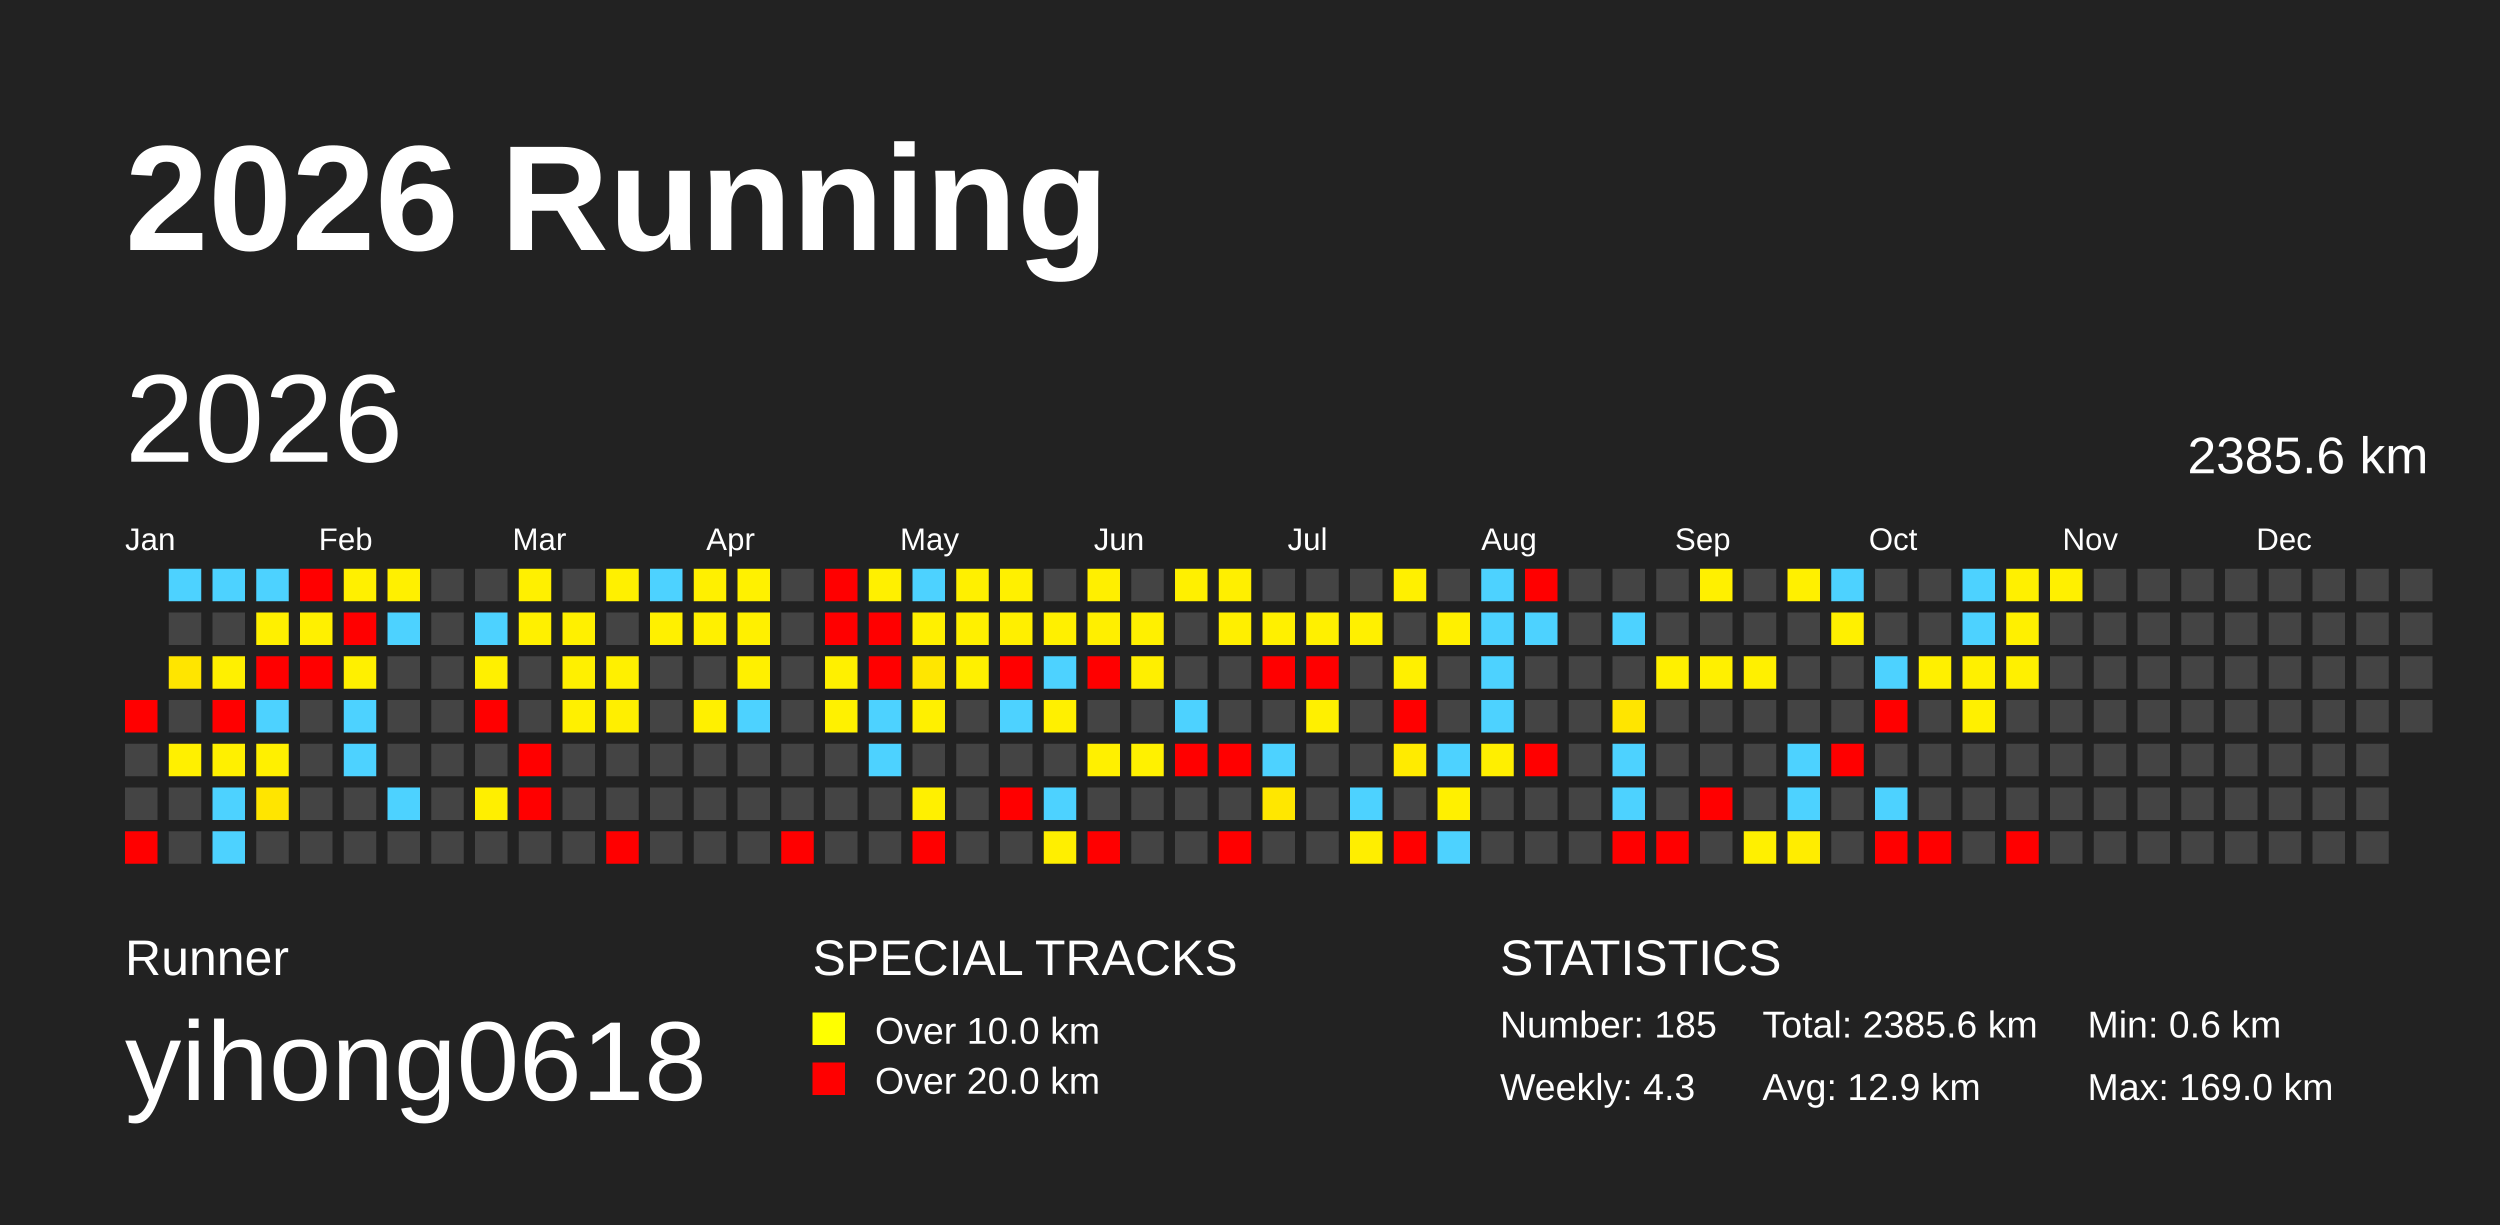
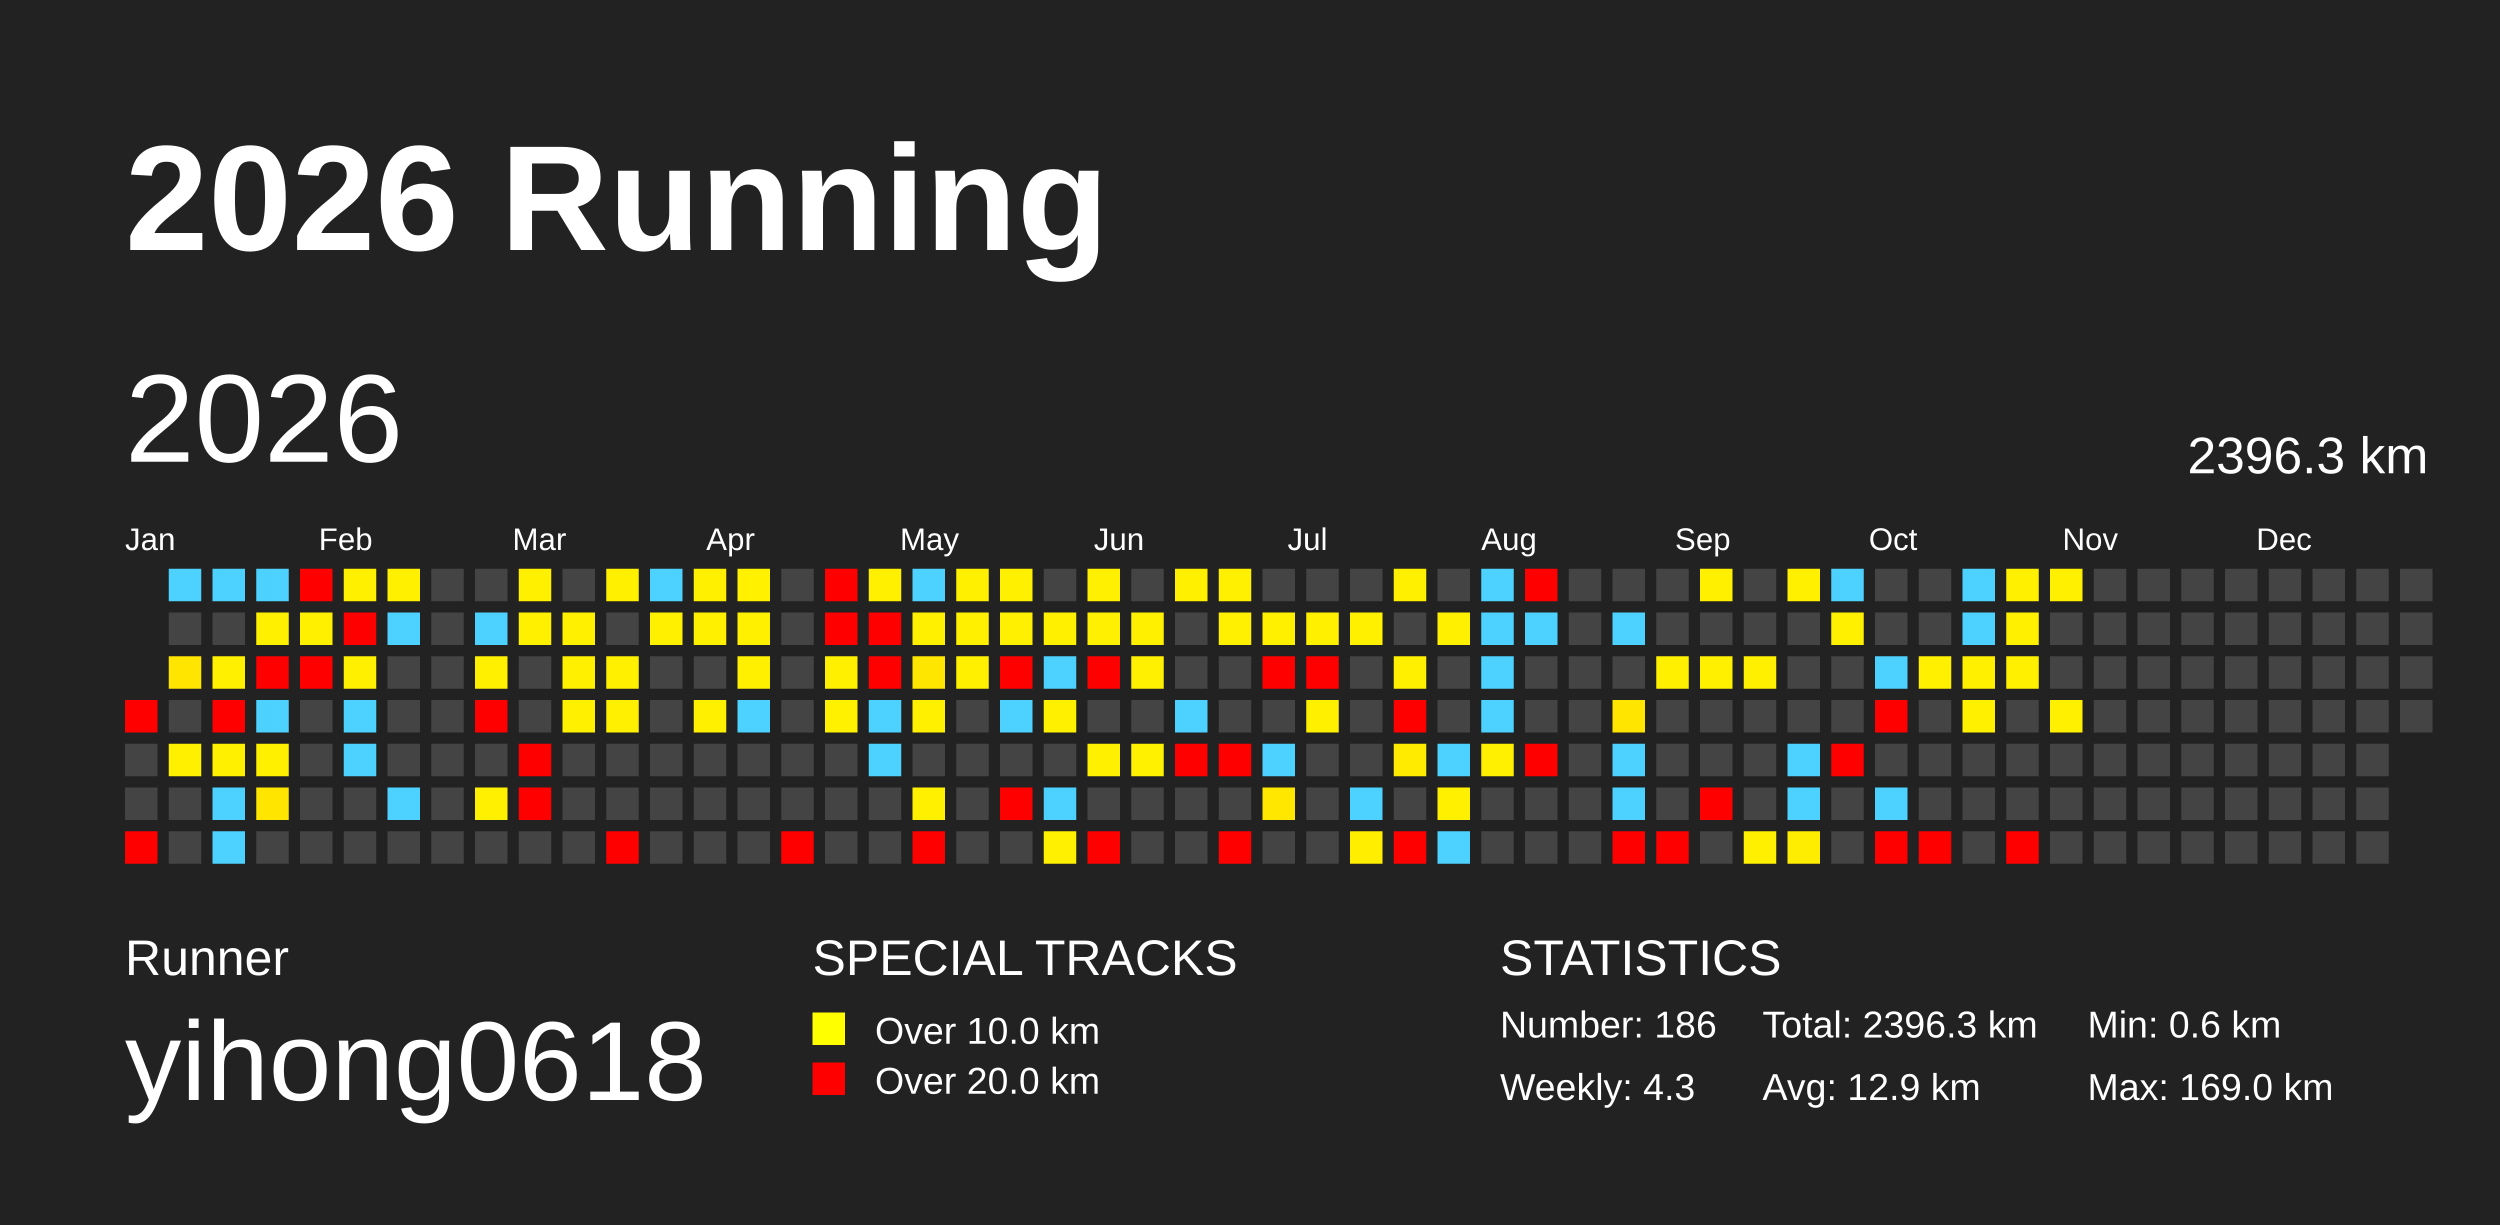
<svg xmlns="http://www.w3.org/2000/svg" baseProfile="full" height="98mm" version="1.1" viewBox="0,0,200,98" width="200mm">
  <defs />
  <rect fill="#222222" height="98" width="200" x="0" y="0" />
  <text fill="#FFFFFF" style="font-size:12px; font-family:Arial; font-weight:bold;" x="10" y="20">2026 Running</text>
  <text fill="#FFFFFF" style="font-size:4px; font-family:Arial" x="10" y="78">Runner</text>
  <text fill="#FFFFFF" style="font-size:9px; font-family:Arial" x="10" y="88">yihong0618</text>
  <text fill="#FFFFFF" style="font-size:4px; font-family:Arial" x="65" y="78">SPECIAL TRACKS</text>
  <rect fill="yellow" height="2.6" width="2.6" x="65" y="81" />
  <text fill="#FFFFFF" style="font-size:3px; font-family:Arial" x="70" y="83.5">Over 10.0 km</text>
  <rect fill="red" height="2.6" width="2.6" x="65" y="85" />
  <text fill="#FFFFFF" style="font-size:3px; font-family:Arial" x="70" y="87.5">Over 20.0 km</text>
  <text fill="#FFFFFF" style="font-size:4px; font-family:Arial" x="120" y="78">STATISTICS</text>
-   <text fill="#FFFFFF" style="font-size:3px; font-family:Arial" x="120" y="83">Number: 185</text>
+   <text fill="#FFFFFF" style="font-size:3px; font-family:Arial" x="120" y="83">Number: 186</text>
  <text fill="#FFFFFF" style="font-size:3px; font-family:Arial" x="120" y="88">Weekly: 4.3</text>
-   <text fill="#FFFFFF" style="font-size:3px; font-family:Arial" x="141" y="83">Total: 2385.6 km</text>
+   <text fill="#FFFFFF" style="font-size:3px; font-family:Arial" x="141" y="83">Total: 2396.3 km</text>
  <text fill="#FFFFFF" style="font-size:3px; font-family:Arial" x="141" y="88">Avg: 12.9 km</text>
  <text fill="#FFFFFF" style="font-size:3px; font-family:Arial" x="167" y="83">Min: 0.6 km</text>
  <text fill="#FFFFFF" style="font-size:3px; font-family:Arial" x="167" y="88">Max: 169.0 km</text>
  <text dominant-baseline="hanging" fill="#FFFFFF" style="font-size:10.0px; font-family:Arial;" x="10" y="30">2026</text>
-   <text dominant-baseline="hanging" fill="#FFFFFF" style="font-size:4.125px; font-family:Arial;" x="175" y="35">2385.6 km</text>
+   <text dominant-baseline="hanging" fill="#FFFFFF" style="font-size:4.125px; font-family:Arial;" x="175" y="35">2396.3 km</text>
  <text fill="#FFFFFF" style="font-size:2.5px; font-family:Arial" x="10.0" y="44">Jan</text>
  <text fill="#FFFFFF" style="font-size:2.5px; font-family:Arial" x="25.5" y="44">Feb</text>
  <text fill="#FFFFFF" style="font-size:2.5px; font-family:Arial" x="41.0" y="44">Mar</text>
  <text fill="#FFFFFF" style="font-size:2.5px; font-family:Arial" x="56.5" y="44">Apr</text>
  <text fill="#FFFFFF" style="font-size:2.5px; font-family:Arial" x="72.0" y="44">May</text>
  <text fill="#FFFFFF" style="font-size:2.5px; font-family:Arial" x="87.5" y="44">Jun</text>
  <text fill="#FFFFFF" style="font-size:2.5px; font-family:Arial" x="103.0" y="44">Jul</text>
  <text fill="#FFFFFF" style="font-size:2.5px; font-family:Arial" x="118.5" y="44">Aug</text>
  <text fill="#FFFFFF" style="font-size:2.5px; font-family:Arial" x="134.0" y="44">Sep</text>
  <text fill="#FFFFFF" style="font-size:2.5px; font-family:Arial" x="149.5" y="44">Oct</text>
  <text fill="#FFFFFF" style="font-size:2.5px; font-family:Arial" x="165.0" y="44">Nov</text>
  <text fill="#FFFFFF" style="font-size:2.5px; font-family:Arial" x="180.5" y="44">Dec</text>
  <rect fill="red" height="2.6" width="2.6" x="10.0" y="56.0" />
  <rect fill="#444444" height="2.6" width="2.6" x="10.0" y="59.5" />
  <rect fill="#444444" height="2.6" width="2.6" x="10.0" y="63.0" />
  <rect fill="red" height="2.6" width="2.6" x="10.0" y="66.5" />
  <rect fill="#4dd2ff" height="2.6" width="2.6" x="13.5" y="45.5" />
  <rect fill="#444444" height="2.6" width="2.6" x="13.5" y="49.0" />
  <rect fill="#ffe500" height="2.6" width="2.6" x="13.5" y="52.5" />
  <rect fill="#444444" height="2.6" width="2.6" x="13.5" y="56.0" />
  <rect fill="#fff000" height="2.6" width="2.6" x="13.5" y="59.5" />
  <rect fill="#444444" height="2.6" width="2.6" x="13.5" y="63.0" />
  <rect fill="#444444" height="2.6" width="2.6" x="13.5" y="66.5" />
  <rect fill="#4dd2ff" height="2.6" width="2.6" x="17.0" y="45.5" />
  <rect fill="#444444" height="2.6" width="2.6" x="17.0" y="49.0" />
  <rect fill="#fff000" height="2.6" width="2.6" x="17.0" y="52.5" />
  <rect fill="red" height="2.6" width="2.6" x="17.0" y="56.0" />
  <rect fill="#fff000" height="2.6" width="2.6" x="17.0" y="59.5" />
  <rect fill="#4dd2ff" height="2.6" width="2.6" x="17.0" y="63.0" />
  <rect fill="#4dd2ff" height="2.6" width="2.6" x="17.0" y="66.5" />
  <rect fill="#4dd2ff" height="2.6" width="2.6" x="20.5" y="45.5" />
  <rect fill="#fff000" height="2.6" width="2.6" x="20.5" y="49.0" />
  <rect fill="red" height="2.6" width="2.6" x="20.5" y="52.5" />
  <rect fill="#4dd2ff" height="2.6" width="2.6" x="20.5" y="56.0" />
  <rect fill="#fff000" height="2.6" width="2.6" x="20.5" y="59.5" />
  <rect fill="#ffe500" height="2.6" width="2.6" x="20.5" y="63.0" />
  <rect fill="#444444" height="2.6" width="2.6" x="20.5" y="66.5" />
  <rect fill="red" height="2.6" width="2.6" x="24.0" y="45.5" />
  <rect fill="#fff000" height="2.6" width="2.6" x="24.0" y="49.0" />
  <rect fill="red" height="2.6" width="2.6" x="24.0" y="52.5" />
  <rect fill="#444444" height="2.6" width="2.6" x="24.0" y="56.0" />
  <rect fill="#444444" height="2.6" width="2.6" x="24.0" y="59.5" />
  <rect fill="#444444" height="2.6" width="2.6" x="24.0" y="63.0" />
  <rect fill="#444444" height="2.6" width="2.6" x="24.0" y="66.5" />
  <rect fill="#fff000" height="2.6" width="2.6" x="27.5" y="45.5" />
  <rect fill="red" height="2.6" width="2.6" x="27.5" y="49.0" />
  <rect fill="#fff000" height="2.6" width="2.6" x="27.5" y="52.5" />
  <rect fill="#4dd2ff" height="2.6" width="2.6" x="27.5" y="56.0" />
  <rect fill="#4dd2ff" height="2.6" width="2.6" x="27.5" y="59.5" />
  <rect fill="#444444" height="2.6" width="2.6" x="27.5" y="63.0" />
  <rect fill="#444444" height="2.6" width="2.6" x="27.5" y="66.5" />
  <rect fill="#fff000" height="2.6" width="2.6" x="31.0" y="45.5" />
  <rect fill="#4dd2ff" height="2.6" width="2.6" x="31.0" y="49.0" />
  <rect fill="#444444" height="2.6" width="2.6" x="31.0" y="52.5" />
  <rect fill="#444444" height="2.6" width="2.6" x="31.0" y="56.0" />
  <rect fill="#444444" height="2.6" width="2.6" x="31.0" y="59.5" />
  <rect fill="#4dd2ff" height="2.6" width="2.6" x="31.0" y="63.0" />
  <rect fill="#444444" height="2.6" width="2.6" x="31.0" y="66.5" />
  <rect fill="#444444" height="2.6" width="2.6" x="34.5" y="45.5" />
  <rect fill="#444444" height="2.6" width="2.6" x="34.5" y="49.0" />
  <rect fill="#444444" height="2.6" width="2.6" x="34.5" y="52.5" />
  <rect fill="#444444" height="2.6" width="2.6" x="34.5" y="56.0" />
  <rect fill="#444444" height="2.6" width="2.6" x="34.5" y="59.5" />
  <rect fill="#444444" height="2.6" width="2.6" x="34.5" y="63.0" />
  <rect fill="#444444" height="2.6" width="2.6" x="34.5" y="66.5" />
  <rect fill="#444444" height="2.6" width="2.6" x="38.0" y="45.5" />
  <rect fill="#4dd2ff" height="2.6" width="2.6" x="38.0" y="49.0" />
  <rect fill="#fff000" height="2.6" width="2.6" x="38.0" y="52.5" />
  <rect fill="red" height="2.6" width="2.6" x="38.0" y="56.0" />
  <rect fill="#444444" height="2.6" width="2.6" x="38.0" y="59.5" />
  <rect fill="#ffef00" height="2.6" width="2.6" x="38.0" y="63.0" />
  <rect fill="#444444" height="2.6" width="2.6" x="38.0" y="66.5" />
  <rect fill="#fff000" height="2.6" width="2.6" x="41.5" y="45.5" />
  <rect fill="#fff000" height="2.6" width="2.6" x="41.5" y="49.0" />
  <rect fill="#444444" height="2.6" width="2.6" x="41.5" y="52.5" />
  <rect fill="#444444" height="2.6" width="2.6" x="41.5" y="56.0" />
  <rect fill="red" height="2.6" width="2.6" x="41.5" y="59.5" />
  <rect fill="red" height="2.6" width="2.6" x="41.5" y="63.0" />
  <rect fill="#444444" height="2.6" width="2.6" x="41.5" y="66.5" />
  <rect fill="#444444" height="2.6" width="2.6" x="45.0" y="45.5" />
  <rect fill="#fff000" height="2.6" width="2.6" x="45.0" y="49.0" />
  <rect fill="#fff000" height="2.6" width="2.6" x="45.0" y="52.5" />
  <rect fill="#fff000" height="2.6" width="2.6" x="45.0" y="56.0" />
  <rect fill="#444444" height="2.6" width="2.6" x="45.0" y="59.5" />
  <rect fill="#444444" height="2.6" width="2.6" x="45.0" y="63.0" />
  <rect fill="#444444" height="2.6" width="2.6" x="45.0" y="66.5" />
  <rect fill="#fff000" height="2.6" width="2.6" x="48.5" y="45.5" />
  <rect fill="#444444" height="2.6" width="2.6" x="48.5" y="49.0" />
  <rect fill="#fff000" height="2.6" width="2.6" x="48.5" y="52.5" />
  <rect fill="#ffef00" height="2.6" width="2.6" x="48.5" y="56.0" />
  <rect fill="#444444" height="2.6" width="2.6" x="48.5" y="59.5" />
  <rect fill="#444444" height="2.6" width="2.6" x="48.5" y="63.0" />
  <rect fill="red" height="2.6" width="2.6" x="48.5" y="66.5" />
  <rect fill="#4dd2ff" height="2.6" width="2.6" x="52.0" y="45.5" />
  <rect fill="#fff000" height="2.6" width="2.6" x="52.0" y="49.0" />
  <rect fill="#444444" height="2.6" width="2.6" x="52.0" y="52.5" />
  <rect fill="#444444" height="2.6" width="2.6" x="52.0" y="56.0" />
  <rect fill="#444444" height="2.6" width="2.6" x="52.0" y="59.5" />
  <rect fill="#444444" height="2.6" width="2.6" x="52.0" y="63.0" />
  <rect fill="#444444" height="2.6" width="2.6" x="52.0" y="66.5" />
  <rect fill="#fff000" height="2.6" width="2.6" x="55.5" y="45.5" />
  <rect fill="#fff000" height="2.6" width="2.6" x="55.5" y="49.0" />
  <rect fill="#444444" height="2.6" width="2.6" x="55.5" y="52.5" />
  <rect fill="#fff000" height="2.6" width="2.6" x="55.5" y="56.0" />
  <rect fill="#444444" height="2.6" width="2.6" x="55.5" y="59.5" />
  <rect fill="#444444" height="2.6" width="2.6" x="55.5" y="63.0" />
  <rect fill="#444444" height="2.6" width="2.6" x="55.5" y="66.5" />
  <rect fill="#fff100" height="2.6" width="2.6" x="59.0" y="45.5" />
  <rect fill="#fff000" height="2.6" width="2.6" x="59.0" y="49.0" />
  <rect fill="#fff000" height="2.6" width="2.6" x="59.0" y="52.5" />
  <rect fill="#4dd2ff" height="2.6" width="2.6" x="59.0" y="56.0" />
  <rect fill="#444444" height="2.6" width="2.6" x="59.0" y="59.5" />
  <rect fill="#444444" height="2.6" width="2.6" x="59.0" y="63.0" />
  <rect fill="#444444" height="2.6" width="2.6" x="59.0" y="66.5" />
  <rect fill="#444444" height="2.6" width="2.6" x="62.5" y="45.5" />
  <rect fill="#444444" height="2.6" width="2.6" x="62.5" y="49.0" />
  <rect fill="#444444" height="2.6" width="2.6" x="62.5" y="52.5" />
  <rect fill="#444444" height="2.6" width="2.6" x="62.5" y="56.0" />
  <rect fill="#444444" height="2.6" width="2.6" x="62.5" y="59.5" />
  <rect fill="#444444" height="2.6" width="2.6" x="62.5" y="63.0" />
  <rect fill="red" height="2.6" width="2.6" x="62.5" y="66.5" />
  <rect fill="red" height="2.6" width="2.6" x="66.0" y="45.5" />
  <rect fill="red" height="2.6" width="2.6" x="66.0" y="49.0" />
  <rect fill="#fff000" height="2.6" width="2.6" x="66.0" y="52.5" />
  <rect fill="#fff100" height="2.6" width="2.6" x="66.0" y="56.0" />
  <rect fill="#444444" height="2.6" width="2.6" x="66.0" y="59.5" />
  <rect fill="#444444" height="2.6" width="2.6" x="66.0" y="63.0" />
  <rect fill="#444444" height="2.6" width="2.6" x="66.0" y="66.5" />
  <rect fill="#fff000" height="2.6" width="2.6" x="69.5" y="45.5" />
  <rect fill="red" height="2.6" width="2.6" x="69.5" y="49.0" />
  <rect fill="red" height="2.6" width="2.6" x="69.5" y="52.5" />
  <rect fill="#4dd2ff" height="2.6" width="2.6" x="69.5" y="56.0" />
  <rect fill="#4dd2ff" height="2.6" width="2.6" x="69.5" y="59.5" />
  <rect fill="#444444" height="2.6" width="2.6" x="69.5" y="63.0" />
  <rect fill="#444444" height="2.6" width="2.6" x="69.5" y="66.5" />
  <rect fill="#4dd2ff" height="2.6" width="2.6" x="73.0" y="45.5" />
  <rect fill="#fff000" height="2.6" width="2.6" x="73.0" y="49.0" />
  <rect fill="#ffe600" height="2.6" width="2.6" x="73.0" y="52.5" />
  <rect fill="#fff000" height="2.6" width="2.6" x="73.0" y="56.0" />
  <rect fill="#444444" height="2.6" width="2.6" x="73.0" y="59.5" />
  <rect fill="#fff000" height="2.6" width="2.6" x="73.0" y="63.0" />
  <rect fill="red" height="2.6" width="2.6" x="73.0" y="66.5" />
  <rect fill="#fff000" height="2.6" width="2.6" x="76.5" y="45.5" />
  <rect fill="#fff000" height="2.6" width="2.6" x="76.5" y="49.0" />
  <rect fill="#fff000" height="2.6" width="2.6" x="76.5" y="52.5" />
  <rect fill="#444444" height="2.6" width="2.6" x="76.5" y="56.0" />
  <rect fill="#444444" height="2.6" width="2.6" x="76.5" y="59.5" />
  <rect fill="#444444" height="2.6" width="2.6" x="76.5" y="63.0" />
  <rect fill="#444444" height="2.6" width="2.6" x="76.5" y="66.5" />
  <rect fill="#fff000" height="2.6" width="2.6" x="80.0" y="45.5" />
  <rect fill="#ffef00" height="2.6" width="2.6" x="80.0" y="49.0" />
  <rect fill="red" height="2.6" width="2.6" x="80.0" y="52.5" />
  <rect fill="#4dd2ff" height="2.6" width="2.6" x="80.0" y="56.0" />
  <rect fill="#444444" height="2.6" width="2.6" x="80.0" y="59.5" />
  <rect fill="red" height="2.6" width="2.6" x="80.0" y="63.0" />
  <rect fill="#444444" height="2.6" width="2.6" x="80.0" y="66.5" />
  <rect fill="#444444" height="2.6" width="2.6" x="83.5" y="45.5" />
  <rect fill="#fff000" height="2.6" width="2.6" x="83.5" y="49.0" />
  <rect fill="#4dd2ff" height="2.6" width="2.6" x="83.5" y="52.5" />
  <rect fill="#fff000" height="2.6" width="2.6" x="83.5" y="56.0" />
  <rect fill="#444444" height="2.6" width="2.6" x="83.5" y="59.5" />
  <rect fill="#4dd2ff" height="2.6" width="2.6" x="83.5" y="63.0" />
  <rect fill="#ffef00" height="2.6" width="2.6" x="83.5" y="66.5" />
  <rect fill="#ffef00" height="2.6" width="2.6" x="87.0" y="45.5" />
  <rect fill="#ffef00" height="2.6" width="2.6" x="87.0" y="49.0" />
  <rect fill="red" height="2.6" width="2.6" x="87.0" y="52.5" />
  <rect fill="#444444" height="2.6" width="2.6" x="87.0" y="56.0" />
  <rect fill="#fff000" height="2.6" width="2.6" x="87.0" y="59.5" />
  <rect fill="#444444" height="2.6" width="2.6" x="87.0" y="63.0" />
  <rect fill="red" height="2.6" width="2.6" x="87.0" y="66.5" />
  <rect fill="#444444" height="2.6" width="2.6" x="90.5" y="45.5" />
  <rect fill="#fff000" height="2.6" width="2.6" x="90.5" y="49.0" />
  <rect fill="#ffef00" height="2.6" width="2.6" x="90.5" y="52.5" />
  <rect fill="#444444" height="2.6" width="2.6" x="90.5" y="56.0" />
  <rect fill="#fff100" height="2.6" width="2.6" x="90.5" y="59.5" />
  <rect fill="#444444" height="2.6" width="2.6" x="90.5" y="63.0" />
  <rect fill="#444444" height="2.6" width="2.6" x="90.5" y="66.5" />
  <rect fill="#fff000" height="2.6" width="2.6" x="94.0" y="45.5" />
  <rect fill="#444444" height="2.6" width="2.6" x="94.0" y="49.0" />
  <rect fill="#444444" height="2.6" width="2.6" x="94.0" y="52.5" />
  <rect fill="#4dd2ff" height="2.6" width="2.6" x="94.0" y="56.0" />
  <rect fill="red" height="2.6" width="2.6" x="94.0" y="59.5" />
  <rect fill="#444444" height="2.6" width="2.6" x="94.0" y="63.0" />
  <rect fill="#444444" height="2.6" width="2.6" x="94.0" y="66.5" />
  <rect fill="#ffef00" height="2.6" width="2.6" x="97.5" y="45.5" />
  <rect fill="#ffef00" height="2.6" width="2.6" x="97.5" y="49.0" />
  <rect fill="#444444" height="2.6" width="2.6" x="97.5" y="52.5" />
  <rect fill="#444444" height="2.6" width="2.6" x="97.5" y="56.0" />
  <rect fill="red" height="2.6" width="2.6" x="97.5" y="59.5" />
  <rect fill="#444444" height="2.6" width="2.6" x="97.5" y="63.0" />
  <rect fill="red" height="2.6" width="2.6" x="97.5" y="66.5" />
  <rect fill="#444444" height="2.6" width="2.6" x="101.0" y="45.5" />
  <rect fill="#fff000" height="2.6" width="2.6" x="101.0" y="49.0" />
  <rect fill="red" height="2.6" width="2.6" x="101.0" y="52.5" />
  <rect fill="#444444" height="2.6" width="2.6" x="101.0" y="56.0" />
  <rect fill="#4dd2ff" height="2.6" width="2.6" x="101.0" y="59.5" />
  <rect fill="#ffe700" height="2.6" width="2.6" x="101.0" y="63.0" />
  <rect fill="#444444" height="2.6" width="2.6" x="101.0" y="66.5" />
  <rect fill="#444444" height="2.6" width="2.6" x="104.5" y="45.5" />
  <rect fill="#fff000" height="2.6" width="2.6" x="104.5" y="49.0" />
  <rect fill="red" height="2.6" width="2.6" x="104.5" y="52.5" />
  <rect fill="#fff000" height="2.6" width="2.6" x="104.5" y="56.0" />
  <rect fill="#444444" height="2.6" width="2.6" x="104.5" y="59.5" />
  <rect fill="#444444" height="2.6" width="2.6" x="104.5" y="63.0" />
  <rect fill="#444444" height="2.6" width="2.6" x="104.5" y="66.5" />
  <rect fill="#444444" height="2.6" width="2.6" x="108.0" y="45.5" />
  <rect fill="#fff000" height="2.6" width="2.6" x="108.0" y="49.0" />
  <rect fill="#444444" height="2.6" width="2.6" x="108.0" y="52.5" />
  <rect fill="#444444" height="2.6" width="2.6" x="108.0" y="56.0" />
  <rect fill="#444444" height="2.6" width="2.6" x="108.0" y="59.5" />
  <rect fill="#4dd2ff" height="2.6" width="2.6" x="108.0" y="63.0" />
  <rect fill="#ffee00" height="2.6" width="2.6" x="108.0" y="66.5" />
  <rect fill="#fff000" height="2.6" width="2.6" x="111.5" y="45.5" />
  <rect fill="#444444" height="2.6" width="2.6" x="111.5" y="49.0" />
  <rect fill="#fff000" height="2.6" width="2.6" x="111.5" y="52.5" />
  <rect fill="red" height="2.6" width="2.6" x="111.5" y="56.0" />
  <rect fill="#ffeb00" height="2.6" width="2.6" x="111.5" y="59.5" />
  <rect fill="#444444" height="2.6" width="2.6" x="111.5" y="63.0" />
  <rect fill="red" height="2.6" width="2.6" x="111.5" y="66.5" />
  <rect fill="#444444" height="2.6" width="2.6" x="115.0" y="45.5" />
  <rect fill="#fff000" height="2.6" width="2.6" x="115.0" y="49.0" />
  <rect fill="#444444" height="2.6" width="2.6" x="115.0" y="52.5" />
  <rect fill="#444444" height="2.6" width="2.6" x="115.0" y="56.0" />
  <rect fill="#4dd2ff" height="2.6" width="2.6" x="115.0" y="59.5" />
  <rect fill="#fff000" height="2.6" width="2.6" x="115.0" y="63.0" />
  <rect fill="#4dd2ff" height="2.6" width="2.6" x="115.0" y="66.5" />
  <rect fill="#4dd2ff" height="2.6" width="2.6" x="118.5" y="45.5" />
  <rect fill="#4dd2ff" height="2.6" width="2.6" x="118.5" y="49.0" />
  <rect fill="#4dd2ff" height="2.6" width="2.6" x="118.5" y="52.5" />
  <rect fill="#4dd2ff" height="2.6" width="2.6" x="118.5" y="56.0" />
  <rect fill="#ffef00" height="2.6" width="2.6" x="118.5" y="59.5" />
  <rect fill="#444444" height="2.6" width="2.6" x="118.5" y="63.0" />
  <rect fill="#444444" height="2.6" width="2.6" x="118.5" y="66.5" />
  <rect fill="red" height="2.6" width="2.6" x="122.0" y="45.5" />
  <rect fill="#4dd2ff" height="2.6" width="2.6" x="122.0" y="49.0" />
  <rect fill="#444444" height="2.6" width="2.6" x="122.0" y="52.5" />
  <rect fill="#444444" height="2.6" width="2.6" x="122.0" y="56.0" />
  <rect fill="red" height="2.6" width="2.6" x="122.0" y="59.5" />
  <rect fill="#444444" height="2.6" width="2.6" x="122.0" y="63.0" />
  <rect fill="#444444" height="2.6" width="2.6" x="122.0" y="66.5" />
  <rect fill="#444444" height="2.6" width="2.6" x="125.5" y="45.5" />
  <rect fill="#444444" height="2.6" width="2.6" x="125.5" y="49.0" />
  <rect fill="#444444" height="2.6" width="2.6" x="125.5" y="52.5" />
  <rect fill="#444444" height="2.6" width="2.6" x="125.5" y="56.0" />
  <rect fill="#444444" height="2.6" width="2.6" x="125.5" y="59.5" />
  <rect fill="#444444" height="2.6" width="2.6" x="125.5" y="63.0" />
  <rect fill="#444444" height="2.6" width="2.6" x="125.5" y="66.5" />
  <rect fill="#444444" height="2.6" width="2.6" x="129.0" y="45.5" />
  <rect fill="#4dd2ff" height="2.6" width="2.6" x="129.0" y="49.0" />
  <rect fill="#444444" height="2.6" width="2.6" x="129.0" y="52.5" />
  <rect fill="#ffe500" height="2.6" width="2.6" x="129.0" y="56.0" />
  <rect fill="#4dd2ff" height="2.6" width="2.6" x="129.0" y="59.5" />
  <rect fill="#4dd2ff" height="2.6" width="2.6" x="129.0" y="63.0" />
  <rect fill="red" height="2.6" width="2.6" x="129.0" y="66.5" />
  <rect fill="#444444" height="2.6" width="2.6" x="132.5" y="45.5" />
  <rect fill="#444444" height="2.6" width="2.6" x="132.5" y="49.0" />
  <rect fill="#fff000" height="2.6" width="2.6" x="132.5" y="52.5" />
  <rect fill="#444444" height="2.6" width="2.6" x="132.5" y="56.0" />
  <rect fill="#444444" height="2.6" width="2.6" x="132.5" y="59.5" />
  <rect fill="#444444" height="2.6" width="2.6" x="132.5" y="63.0" />
  <rect fill="red" height="2.6" width="2.6" x="132.5" y="66.5" />
  <rect fill="#fff000" height="2.6" width="2.6" x="136.0" y="45.5" />
  <rect fill="#444444" height="2.6" width="2.6" x="136.0" y="49.0" />
  <rect fill="#fff000" height="2.6" width="2.6" x="136.0" y="52.5" />
  <rect fill="#444444" height="2.6" width="2.6" x="136.0" y="56.0" />
  <rect fill="#444444" height="2.6" width="2.6" x="136.0" y="59.5" />
  <rect fill="red" height="2.6" width="2.6" x="136.0" y="63.0" />
  <rect fill="#444444" height="2.6" width="2.6" x="136.0" y="66.5" />
  <rect fill="#444444" height="2.6" width="2.6" x="139.5" y="45.5" />
  <rect fill="#444444" height="2.6" width="2.6" x="139.5" y="49.0" />
  <rect fill="#fff000" height="2.6" width="2.6" x="139.5" y="52.5" />
  <rect fill="#444444" height="2.6" width="2.6" x="139.5" y="56.0" />
  <rect fill="#444444" height="2.6" width="2.6" x="139.5" y="59.5" />
  <rect fill="#444444" height="2.6" width="2.6" x="139.5" y="63.0" />
  <rect fill="#fff000" height="2.6" width="2.6" x="139.5" y="66.5" />
  <rect fill="#fff000" height="2.6" width="2.6" x="143.0" y="45.5" />
  <rect fill="#444444" height="2.6" width="2.6" x="143.0" y="49.0" />
  <rect fill="#444444" height="2.6" width="2.6" x="143.0" y="52.5" />
  <rect fill="#444444" height="2.6" width="2.6" x="143.0" y="56.0" />
  <rect fill="#4dd2ff" height="2.6" width="2.6" x="143.0" y="59.5" />
  <rect fill="#4dd2ff" height="2.6" width="2.6" x="143.0" y="63.0" />
  <rect fill="#ffed00" height="2.6" width="2.6" x="143.0" y="66.5" />
  <rect fill="#4dd2ff" height="2.6" width="2.6" x="146.5" y="45.5" />
  <rect fill="#fff000" height="2.6" width="2.6" x="146.5" y="49.0" />
  <rect fill="#444444" height="2.6" width="2.6" x="146.5" y="52.5" />
  <rect fill="#444444" height="2.6" width="2.6" x="146.5" y="56.0" />
  <rect fill="red" height="2.6" width="2.6" x="146.5" y="59.5" />
  <rect fill="#444444" height="2.6" width="2.6" x="146.5" y="63.0" />
  <rect fill="#444444" height="2.6" width="2.6" x="146.5" y="66.5" />
  <rect fill="#444444" height="2.6" width="2.6" x="150.0" y="45.5" />
  <rect fill="#444444" height="2.6" width="2.6" x="150.0" y="49.0" />
  <rect fill="#4dd2ff" height="2.6" width="2.6" x="150.0" y="52.5" />
  <rect fill="red" height="2.6" width="2.6" x="150.0" y="56.0" />
  <rect fill="#444444" height="2.6" width="2.6" x="150.0" y="59.5" />
  <rect fill="#4dd2ff" height="2.6" width="2.6" x="150.0" y="63.0" />
  <rect fill="red" height="2.6" width="2.6" x="150.0" y="66.5" />
  <rect fill="#444444" height="2.6" width="2.6" x="153.5" y="45.5" />
  <rect fill="#444444" height="2.6" width="2.6" x="153.5" y="49.0" />
  <rect fill="#fff000" height="2.6" width="2.6" x="153.5" y="52.5" />
  <rect fill="#444444" height="2.6" width="2.6" x="153.5" y="56.0" />
  <rect fill="#444444" height="2.6" width="2.6" x="153.5" y="59.5" />
  <rect fill="#444444" height="2.6" width="2.6" x="153.5" y="63.0" />
  <rect fill="red" height="2.6" width="2.6" x="153.5" y="66.5" />
  <rect fill="#4dd2ff" height="2.6" width="2.6" x="157.0" y="45.5" />
  <rect fill="#4dd2ff" height="2.6" width="2.6" x="157.0" y="49.0" />
  <rect fill="#fff000" height="2.6" width="2.6" x="157.0" y="52.5" />
  <rect fill="#fff000" height="2.6" width="2.6" x="157.0" y="56.0" />
  <rect fill="#444444" height="2.6" width="2.6" x="157.0" y="59.5" />
  <rect fill="#444444" height="2.6" width="2.6" x="157.0" y="63.0" />
  <rect fill="#444444" height="2.6" width="2.6" x="157.0" y="66.5" />
  <rect fill="#fff000" height="2.6" width="2.6" x="160.5" y="45.5" />
  <rect fill="#fff000" height="2.6" width="2.6" x="160.5" y="49.0" />
  <rect fill="#fff000" height="2.6" width="2.6" x="160.5" y="52.5" />
  <rect fill="#444444" height="2.6" width="2.6" x="160.5" y="56.0" />
  <rect fill="#444444" height="2.6" width="2.6" x="160.5" y="59.5" />
  <rect fill="#444444" height="2.6" width="2.6" x="160.5" y="63.0" />
  <rect fill="red" height="2.6" width="2.6" x="160.5" y="66.5" />
  <rect fill="#fff000" height="2.6" width="2.6" x="164.0" y="45.5" />
  <rect fill="#444444" height="2.6" width="2.6" x="164.0" y="49.0" />
  <rect fill="#444444" height="2.6" width="2.6" x="164.0" y="52.5" />
-   <rect fill="#444444" height="2.6" width="2.6" x="164.0" y="56.0" />
+   <rect fill="#fff000" height="2.6" width="2.6" x="164.0" y="56.0" />
  <rect fill="#444444" height="2.6" width="2.6" x="164.0" y="59.5" />
  <rect fill="#444444" height="2.6" width="2.6" x="164.0" y="63.0" />
  <rect fill="#444444" height="2.6" width="2.6" x="164.0" y="66.5" />
  <rect fill="#444444" height="2.6" width="2.6" x="167.5" y="45.5" />
  <rect fill="#444444" height="2.6" width="2.6" x="167.5" y="49.0" />
  <rect fill="#444444" height="2.6" width="2.6" x="167.5" y="52.5" />
  <rect fill="#444444" height="2.6" width="2.6" x="167.5" y="56.0" />
  <rect fill="#444444" height="2.6" width="2.6" x="167.5" y="59.5" />
  <rect fill="#444444" height="2.6" width="2.6" x="167.5" y="63.0" />
  <rect fill="#444444" height="2.6" width="2.6" x="167.5" y="66.5" />
  <rect fill="#444444" height="2.6" width="2.6" x="171.0" y="45.5" />
  <rect fill="#444444" height="2.6" width="2.6" x="171.0" y="49.0" />
  <rect fill="#444444" height="2.6" width="2.6" x="171.0" y="52.5" />
  <rect fill="#444444" height="2.6" width="2.6" x="171.0" y="56.0" />
  <rect fill="#444444" height="2.6" width="2.6" x="171.0" y="59.5" />
  <rect fill="#444444" height="2.6" width="2.6" x="171.0" y="63.0" />
  <rect fill="#444444" height="2.6" width="2.6" x="171.0" y="66.5" />
  <rect fill="#444444" height="2.6" width="2.6" x="174.5" y="45.5" />
  <rect fill="#444444" height="2.6" width="2.6" x="174.5" y="49.0" />
  <rect fill="#444444" height="2.6" width="2.6" x="174.5" y="52.5" />
  <rect fill="#444444" height="2.6" width="2.6" x="174.5" y="56.0" />
  <rect fill="#444444" height="2.6" width="2.6" x="174.5" y="59.5" />
  <rect fill="#444444" height="2.6" width="2.6" x="174.5" y="63.0" />
  <rect fill="#444444" height="2.6" width="2.6" x="174.5" y="66.5" />
  <rect fill="#444444" height="2.6" width="2.6" x="178.0" y="45.5" />
  <rect fill="#444444" height="2.6" width="2.6" x="178.0" y="49.0" />
  <rect fill="#444444" height="2.6" width="2.6" x="178.0" y="52.5" />
  <rect fill="#444444" height="2.6" width="2.6" x="178.0" y="56.0" />
  <rect fill="#444444" height="2.6" width="2.6" x="178.0" y="59.5" />
  <rect fill="#444444" height="2.6" width="2.6" x="178.0" y="63.0" />
  <rect fill="#444444" height="2.6" width="2.6" x="178.0" y="66.5" />
  <rect fill="#444444" height="2.6" width="2.6" x="181.5" y="45.5" />
  <rect fill="#444444" height="2.6" width="2.6" x="181.5" y="49.0" />
  <rect fill="#444444" height="2.6" width="2.6" x="181.5" y="52.5" />
  <rect fill="#444444" height="2.6" width="2.6" x="181.5" y="56.0" />
  <rect fill="#444444" height="2.6" width="2.6" x="181.5" y="59.5" />
  <rect fill="#444444" height="2.6" width="2.6" x="181.5" y="63.0" />
  <rect fill="#444444" height="2.6" width="2.6" x="181.5" y="66.5" />
  <rect fill="#444444" height="2.6" width="2.6" x="185.0" y="45.5" />
  <rect fill="#444444" height="2.6" width="2.6" x="185.0" y="49.0" />
  <rect fill="#444444" height="2.6" width="2.6" x="185.0" y="52.5" />
  <rect fill="#444444" height="2.6" width="2.6" x="185.0" y="56.0" />
  <rect fill="#444444" height="2.6" width="2.6" x="185.0" y="59.5" />
  <rect fill="#444444" height="2.6" width="2.6" x="185.0" y="63.0" />
  <rect fill="#444444" height="2.6" width="2.6" x="185.0" y="66.5" />
  <rect fill="#444444" height="2.6" width="2.6" x="188.5" y="45.5" />
  <rect fill="#444444" height="2.6" width="2.6" x="188.5" y="49.0" />
  <rect fill="#444444" height="2.6" width="2.6" x="188.5" y="52.5" />
  <rect fill="#444444" height="2.6" width="2.6" x="188.5" y="56.0" />
  <rect fill="#444444" height="2.6" width="2.6" x="188.5" y="59.5" />
  <rect fill="#444444" height="2.6" width="2.6" x="188.5" y="63.0" />
  <rect fill="#444444" height="2.6" width="2.6" x="188.5" y="66.5" />
  <rect fill="#444444" height="2.6" width="2.6" x="192.0" y="45.5" />
  <rect fill="#444444" height="2.6" width="2.6" x="192.0" y="49.0" />
  <rect fill="#444444" height="2.6" width="2.6" x="192.0" y="52.5" />
  <rect fill="#444444" height="2.6" width="2.6" x="192.0" y="56.0" />
</svg>
